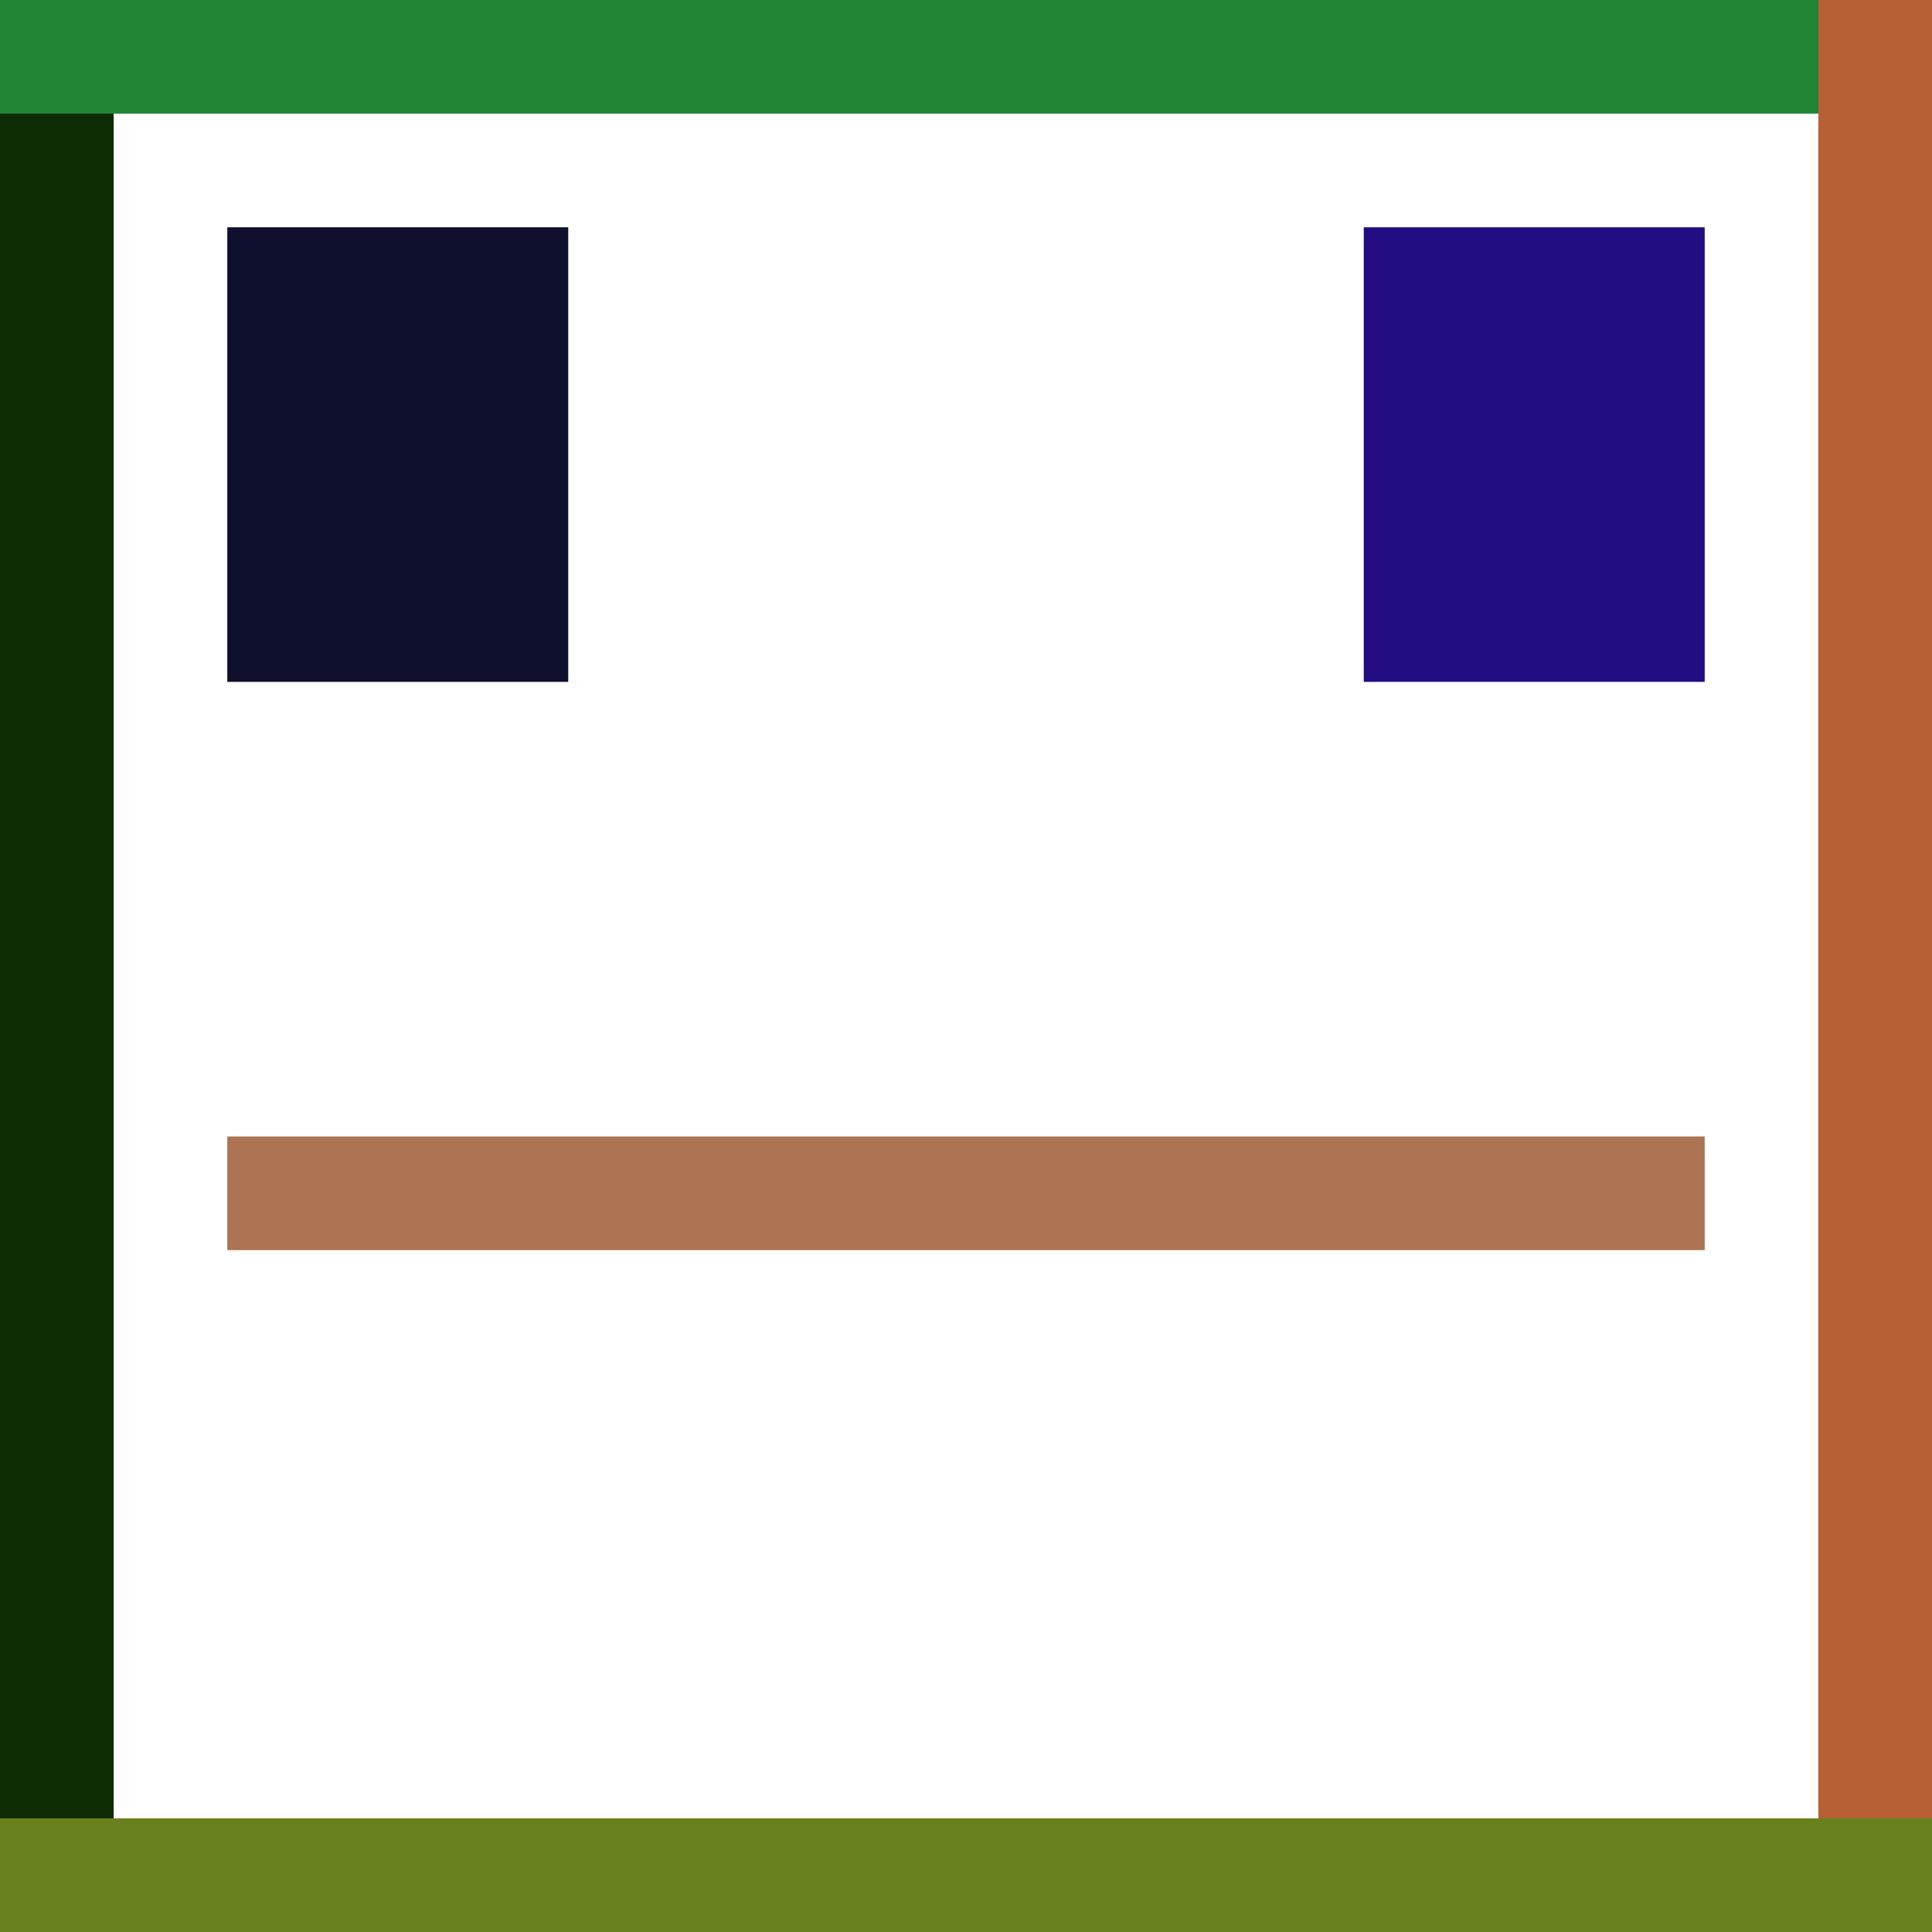
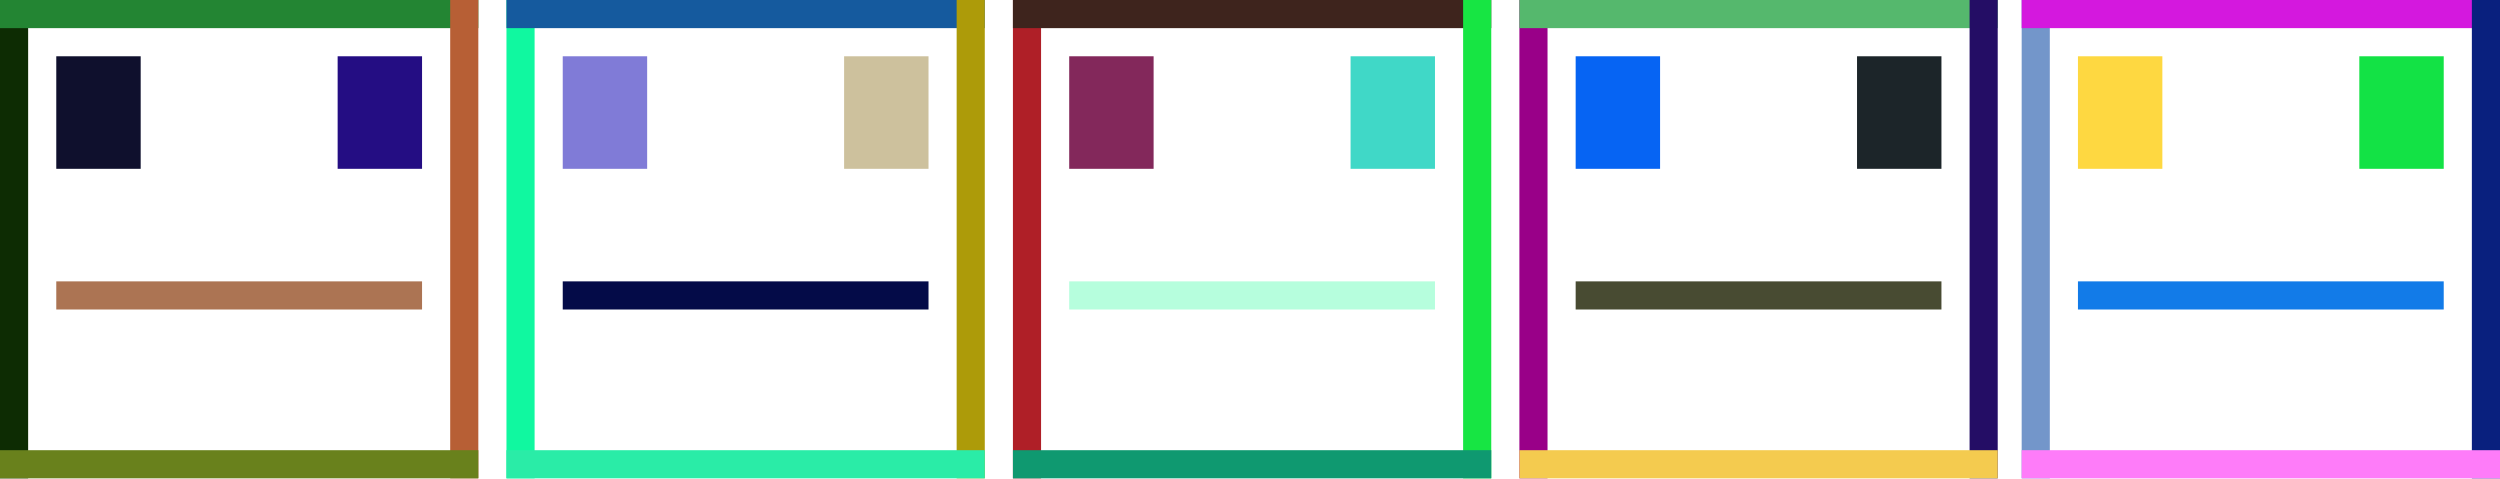
- <svg xmlns="http://www.w3.org/2000/svg" width="600" height="600" viewBox="0 0 17 17" style="background:rgb(139,241,120)">
-   <g>
-     <rect fill="rgb(013,044,003)" width="1" height="17" x="0" y="0" />
-     <rect fill="rgb(035,133,051)" width="17" height="1" x="0" y="0" />
-     <rect fill="rgb(183,095,053)" width="1" height="17" x="16" y="0" />
-     <rect fill="rgb(105,129,028)" width="17" height="1" x="0" y="16" />
-     <rect fill="rgb(015,016,045)" width="3" height="4" x="2" y="2" />
-     <rect fill="rgb(172,116,083)" width="13" height="1" x="2" y="10" />
-     <rect fill="rgb(036,013,131)" width="3" height="4" x="12" y="2" />
+ <svg xmlns="http://www.w3.org/2000/svg" width="829.716mm" height="158.75mm" viewBox="0 0 829.716 158.75" version="1.1" id="svg5">
+   <defs id="defs2" />
+   <g id="layer1" transform="translate(-20.32995,-20.625)">
+     <g id="g138" transform="matrix(9.338235,0,0,9.338235,20.32996,20.625)">
+       <rect fill="#0d2c03" width="1" height="17" x="0" y="0" id="rect124" />
+       <rect fill="#238533" width="17" height="1" x="0" y="0" id="rect126" />
+       <rect fill="#b75f35" width="1" height="17" x="16" y="0" id="rect128" />
+       <rect fill="#69811c" width="17" height="1" x="0" y="16" id="rect130" />
+       <rect fill="#0f102d" width="3" height="4" x="2" y="2" id="rect132" />
+       <rect fill="#ac7453" width="13" height="1" x="2" y="10" id="rect134" />
+       <rect fill="#240d83" width="3" height="4" x="12" y="2" id="rect136" />
+     </g>
+     <g id="g375" transform="matrix(9.338235,0,0,9.338235,188.4182,20.625)">
+       <rect fill="#10f8a0" width="1" height="17" x="0" y="0" id="rect361" />
+       <rect fill="#155a9e" width="17" height="1" x="0" y="0" id="rect363" />
+       <rect fill="#ad9b09" width="1" height="17" x="16" y="0" id="rect365" />
+       <rect fill="#2aeca7" width="17" height="1" x="0" y="16" id="rect367" />
+       <rect fill="#807bd7" width="3" height="4" x="2" y="2" id="rect369" />
+       <rect fill="#040b48" width="13" height="1" x="2" y="10" id="rect371" />
+       <rect fill="#cdc19d" width="3" height="4" x="12" y="2" id="rect373" />
+     </g>
+     <g id="g508" transform="matrix(9.338235,0,0,9.338235,356.5064,20.625)">
+       <rect fill="#af1f27" width="1" height="17" x="0" y="0" id="rect494" />
+       <rect fill="#3e241d" width="17" height="1" x="0" y="0" id="rect496" />
+       <rect fill="#17e543" width="1" height="17" x="16" y="0" id="rect498" />
+       <rect fill="#0f9970" width="17" height="1" x="0" y="16" id="rect500" />
+       <rect fill="#83285b" width="3" height="4" x="2" y="2" id="rect502" />
+       <rect fill="#b6fedd" width="13" height="1" x="2" y="10" id="rect504" />
+       <rect fill="#40d8c7" width="3" height="4" x="12" y="2" id="rect506" />
+     </g>
+     <g id="g655" transform="matrix(9.338235,0,0,9.338235,524.5947,20.625)">
+       <rect fill="#990088" width="1" height="17" x="0" y="0" id="rect641" />
+       <rect fill="#55b86d" width="17" height="1" x="0" y="0" id="rect643" />
+       <rect fill="#240d65" width="1" height="17" x="16" y="0" id="rect645" />
+       <rect fill="#f4cb4f" width="17" height="1" x="0" y="16" id="rect647" />
+       <rect fill="#0664f3" width="3" height="4" x="2" y="2" id="rect649" />
+       <rect fill="#484b32" width="13" height="1" x="2" y="10" id="rect651" />
+       <rect fill="#1c2529" width="3" height="4" x="12" y="2" id="rect653" />
+     </g>
+     <g id="g788" transform="matrix(9.338235,0,0,9.338235,691.2961,20.625)">
+       <rect fill="#7396ca" width="1" height="17" x="0" y="0" id="rect774" />
+       <rect fill="#d418de" width="17" height="1" x="0" y="0" id="rect776" />
+       <rect fill="#09207e" width="1" height="17" x="16" y="0" id="rect778" />
+       <rect fill="#fe7cf9" width="17" height="1" x="0" y="16" id="rect780" />
+       <rect fill="#fed841" width="3" height="4" x="2" y="2" id="rect782" />
+       <rect fill="#127be8" width="13" height="1" x="2" y="10" id="rect784" />
+       <rect fill="#13e245" width="3" height="4" x="12" y="2" id="rect786" />
+     </g>
  </g>
</svg>
